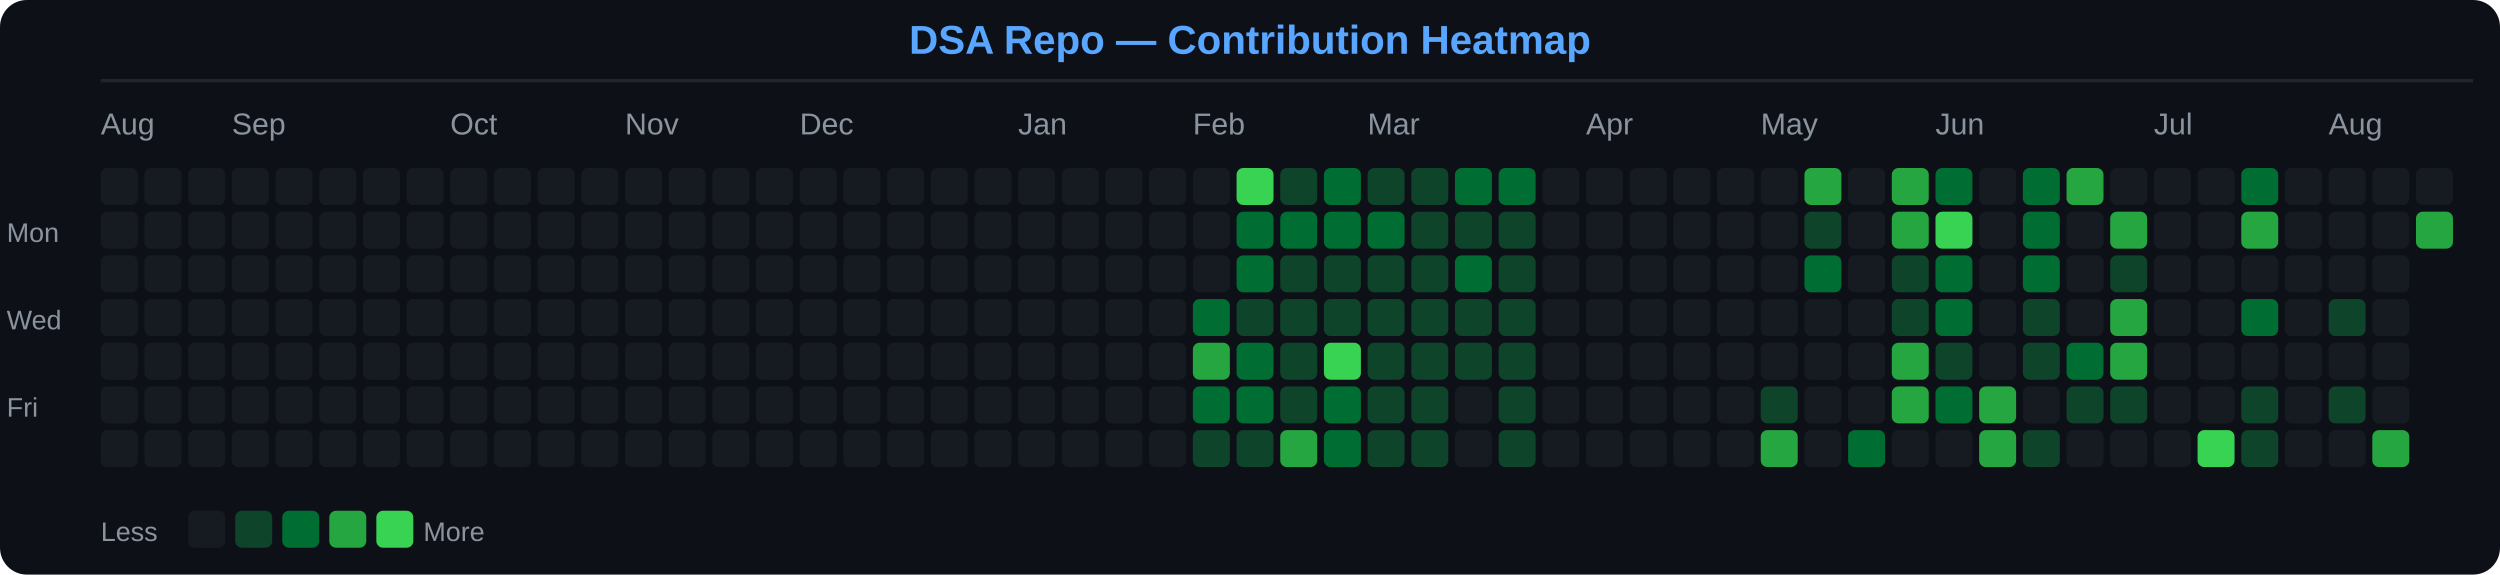
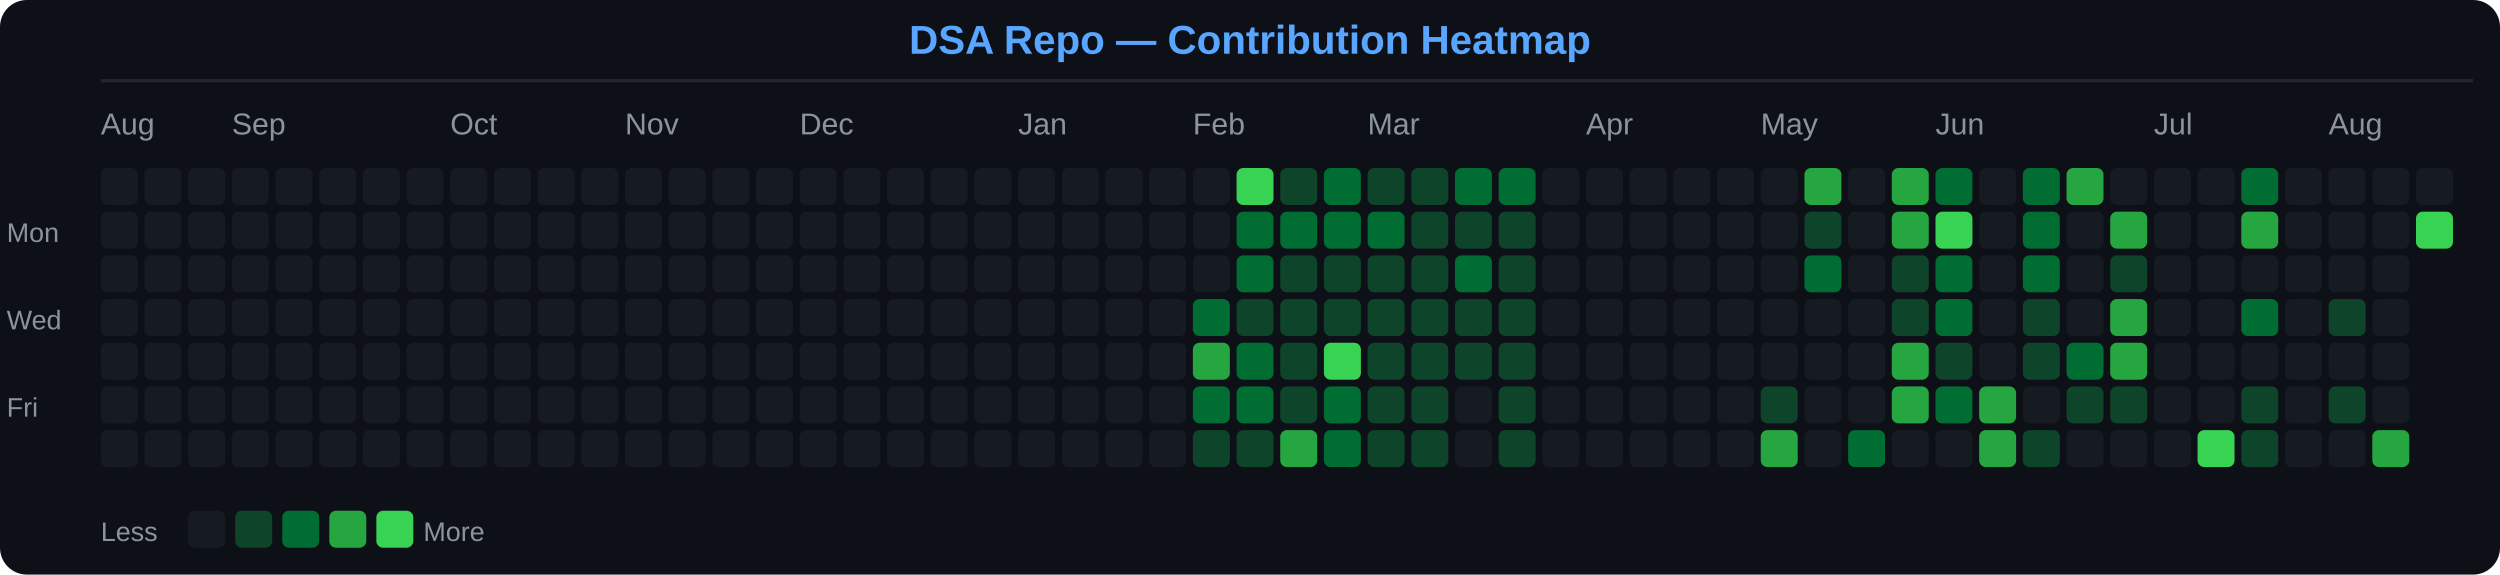
<svg xmlns="http://www.w3.org/2000/svg" width="744" height="171" viewBox="0 0 744 171">
  <rect width="744" height="171" fill="#0d1117" rx="8" />
  <text x="372" y="16" fill="#58a6ff" font-family="Arial,sans-serif" font-size="12" text-anchor="middle" font-weight="bold">DSA Repo — Contribution Heatmap</text>
  <line x1="30" y1="24" x2="736" y2="24" stroke="#21262d" stroke-width="1" />
  <text x="2" y="72" fill="#8b949e" font-family="Arial,sans-serif" font-size="8">Mon</text>
  <text x="2" y="98" fill="#8b949e" font-family="Arial,sans-serif" font-size="8">Wed</text>
  <text x="2" y="124" fill="#8b949e" font-family="Arial,sans-serif" font-size="8">Fri</text>
  <text x="30" y="40" fill="#8b949e" font-family="Arial,sans-serif" font-size="9">Aug</text>
  <rect x="30" y="50" width="11" height="11" rx="2" fill="#161b22" />
  <rect x="30" y="63" width="11" height="11" rx="2" fill="#161b22" />
  <rect x="30" y="76" width="11" height="11" rx="2" fill="#161b22" />
  <rect x="30" y="89" width="11" height="11" rx="2" fill="#161b22" />
  <rect x="30" y="102" width="11" height="11" rx="2" fill="#161b22" />
  <rect x="30" y="115" width="11" height="11" rx="2" fill="#161b22" />
  <rect x="30" y="128" width="11" height="11" rx="2" fill="#161b22" />
  <rect x="43" y="50" width="11" height="11" rx="2" fill="#161b22" />
  <rect x="43" y="63" width="11" height="11" rx="2" fill="#161b22" />
  <rect x="43" y="76" width="11" height="11" rx="2" fill="#161b22" />
  <rect x="43" y="89" width="11" height="11" rx="2" fill="#161b22" />
  <rect x="43" y="102" width="11" height="11" rx="2" fill="#161b22" />
  <rect x="43" y="115" width="11" height="11" rx="2" fill="#161b22" />
  <rect x="43" y="128" width="11" height="11" rx="2" fill="#161b22" />
  <rect x="56" y="50" width="11" height="11" rx="2" fill="#161b22" />
  <rect x="56" y="63" width="11" height="11" rx="2" fill="#161b22" />
  <rect x="56" y="76" width="11" height="11" rx="2" fill="#161b22" />
  <rect x="56" y="89" width="11" height="11" rx="2" fill="#161b22" />
  <rect x="56" y="102" width="11" height="11" rx="2" fill="#161b22" />
  <rect x="56" y="115" width="11" height="11" rx="2" fill="#161b22" />
  <rect x="56" y="128" width="11" height="11" rx="2" fill="#161b22" />
  <text x="69" y="40" fill="#8b949e" font-family="Arial,sans-serif" font-size="9">Sep</text>
  <rect x="69" y="50" width="11" height="11" rx="2" fill="#161b22" />
  <rect x="69" y="63" width="11" height="11" rx="2" fill="#161b22" />
  <rect x="69" y="76" width="11" height="11" rx="2" fill="#161b22" />
  <rect x="69" y="89" width="11" height="11" rx="2" fill="#161b22" />
  <rect x="69" y="102" width="11" height="11" rx="2" fill="#161b22" />
  <rect x="69" y="115" width="11" height="11" rx="2" fill="#161b22" />
  <rect x="69" y="128" width="11" height="11" rx="2" fill="#161b22" />
  <rect x="82" y="50" width="11" height="11" rx="2" fill="#161b22" />
  <rect x="82" y="63" width="11" height="11" rx="2" fill="#161b22" />
  <rect x="82" y="76" width="11" height="11" rx="2" fill="#161b22" />
  <rect x="82" y="89" width="11" height="11" rx="2" fill="#161b22" />
  <rect x="82" y="102" width="11" height="11" rx="2" fill="#161b22" />
  <rect x="82" y="115" width="11" height="11" rx="2" fill="#161b22" />
  <rect x="82" y="128" width="11" height="11" rx="2" fill="#161b22" />
  <rect x="95" y="50" width="11" height="11" rx="2" fill="#161b22" />
  <rect x="95" y="63" width="11" height="11" rx="2" fill="#161b22" />
  <rect x="95" y="76" width="11" height="11" rx="2" fill="#161b22" />
  <rect x="95" y="89" width="11" height="11" rx="2" fill="#161b22" />
  <rect x="95" y="102" width="11" height="11" rx="2" fill="#161b22" />
  <rect x="95" y="115" width="11" height="11" rx="2" fill="#161b22" />
  <rect x="95" y="128" width="11" height="11" rx="2" fill="#161b22" />
  <rect x="108" y="50" width="11" height="11" rx="2" fill="#161b22" />
  <rect x="108" y="63" width="11" height="11" rx="2" fill="#161b22" />
  <rect x="108" y="76" width="11" height="11" rx="2" fill="#161b22" />
  <rect x="108" y="89" width="11" height="11" rx="2" fill="#161b22" />
  <rect x="108" y="102" width="11" height="11" rx="2" fill="#161b22" />
  <rect x="108" y="115" width="11" height="11" rx="2" fill="#161b22" />
  <rect x="108" y="128" width="11" height="11" rx="2" fill="#161b22" />
  <rect x="121" y="50" width="11" height="11" rx="2" fill="#161b22" />
  <rect x="121" y="63" width="11" height="11" rx="2" fill="#161b22" />
  <rect x="121" y="76" width="11" height="11" rx="2" fill="#161b22" />
  <rect x="121" y="89" width="11" height="11" rx="2" fill="#161b22" />
  <rect x="121" y="102" width="11" height="11" rx="2" fill="#161b22" />
  <rect x="121" y="115" width="11" height="11" rx="2" fill="#161b22" />
  <rect x="121" y="128" width="11" height="11" rx="2" fill="#161b22" />
  <text x="134" y="40" fill="#8b949e" font-family="Arial,sans-serif" font-size="9">Oct</text>
  <rect x="134" y="50" width="11" height="11" rx="2" fill="#161b22" />
  <rect x="134" y="63" width="11" height="11" rx="2" fill="#161b22" />
  <rect x="134" y="76" width="11" height="11" rx="2" fill="#161b22" />
  <rect x="134" y="89" width="11" height="11" rx="2" fill="#161b22" />
  <rect x="134" y="102" width="11" height="11" rx="2" fill="#161b22" />
  <rect x="134" y="115" width="11" height="11" rx="2" fill="#161b22" />
  <rect x="134" y="128" width="11" height="11" rx="2" fill="#161b22" />
  <rect x="147" y="50" width="11" height="11" rx="2" fill="#161b22" />
  <rect x="147" y="63" width="11" height="11" rx="2" fill="#161b22" />
  <rect x="147" y="76" width="11" height="11" rx="2" fill="#161b22" />
  <rect x="147" y="89" width="11" height="11" rx="2" fill="#161b22" />
  <rect x="147" y="102" width="11" height="11" rx="2" fill="#161b22" />
  <rect x="147" y="115" width="11" height="11" rx="2" fill="#161b22" />
  <rect x="147" y="128" width="11" height="11" rx="2" fill="#161b22" />
  <rect x="160" y="50" width="11" height="11" rx="2" fill="#161b22" />
  <rect x="160" y="63" width="11" height="11" rx="2" fill="#161b22" />
  <rect x="160" y="76" width="11" height="11" rx="2" fill="#161b22" />
  <rect x="160" y="89" width="11" height="11" rx="2" fill="#161b22" />
  <rect x="160" y="102" width="11" height="11" rx="2" fill="#161b22" />
  <rect x="160" y="115" width="11" height="11" rx="2" fill="#161b22" />
  <rect x="160" y="128" width="11" height="11" rx="2" fill="#161b22" />
  <rect x="173" y="50" width="11" height="11" rx="2" fill="#161b22" />
  <rect x="173" y="63" width="11" height="11" rx="2" fill="#161b22" />
  <rect x="173" y="76" width="11" height="11" rx="2" fill="#161b22" />
  <rect x="173" y="89" width="11" height="11" rx="2" fill="#161b22" />
  <rect x="173" y="102" width="11" height="11" rx="2" fill="#161b22" />
  <rect x="173" y="115" width="11" height="11" rx="2" fill="#161b22" />
  <rect x="173" y="128" width="11" height="11" rx="2" fill="#161b22" />
  <text x="186" y="40" fill="#8b949e" font-family="Arial,sans-serif" font-size="9">Nov</text>
  <rect x="186" y="50" width="11" height="11" rx="2" fill="#161b22" />
  <rect x="186" y="63" width="11" height="11" rx="2" fill="#161b22" />
  <rect x="186" y="76" width="11" height="11" rx="2" fill="#161b22" />
  <rect x="186" y="89" width="11" height="11" rx="2" fill="#161b22" />
  <rect x="186" y="102" width="11" height="11" rx="2" fill="#161b22" />
  <rect x="186" y="115" width="11" height="11" rx="2" fill="#161b22" />
  <rect x="186" y="128" width="11" height="11" rx="2" fill="#161b22" />
  <rect x="199" y="50" width="11" height="11" rx="2" fill="#161b22" />
  <rect x="199" y="63" width="11" height="11" rx="2" fill="#161b22" />
  <rect x="199" y="76" width="11" height="11" rx="2" fill="#161b22" />
  <rect x="199" y="89" width="11" height="11" rx="2" fill="#161b22" />
  <rect x="199" y="102" width="11" height="11" rx="2" fill="#161b22" />
  <rect x="199" y="115" width="11" height="11" rx="2" fill="#161b22" />
  <rect x="199" y="128" width="11" height="11" rx="2" fill="#161b22" />
  <rect x="212" y="50" width="11" height="11" rx="2" fill="#161b22" />
  <rect x="212" y="63" width="11" height="11" rx="2" fill="#161b22" />
  <rect x="212" y="76" width="11" height="11" rx="2" fill="#161b22" />
  <rect x="212" y="89" width="11" height="11" rx="2" fill="#161b22" />
  <rect x="212" y="102" width="11" height="11" rx="2" fill="#161b22" />
  <rect x="212" y="115" width="11" height="11" rx="2" fill="#161b22" />
  <rect x="212" y="128" width="11" height="11" rx="2" fill="#161b22" />
  <rect x="225" y="50" width="11" height="11" rx="2" fill="#161b22" />
  <rect x="225" y="63" width="11" height="11" rx="2" fill="#161b22" />
  <rect x="225" y="76" width="11" height="11" rx="2" fill="#161b22" />
  <rect x="225" y="89" width="11" height="11" rx="2" fill="#161b22" />
  <rect x="225" y="102" width="11" height="11" rx="2" fill="#161b22" />
  <rect x="225" y="115" width="11" height="11" rx="2" fill="#161b22" />
  <rect x="225" y="128" width="11" height="11" rx="2" fill="#161b22" />
  <text x="238" y="40" fill="#8b949e" font-family="Arial,sans-serif" font-size="9">Dec</text>
  <rect x="238" y="50" width="11" height="11" rx="2" fill="#161b22" />
  <rect x="238" y="63" width="11" height="11" rx="2" fill="#161b22" />
  <rect x="238" y="76" width="11" height="11" rx="2" fill="#161b22" />
  <rect x="238" y="89" width="11" height="11" rx="2" fill="#161b22" />
  <rect x="238" y="102" width="11" height="11" rx="2" fill="#161b22" />
  <rect x="238" y="115" width="11" height="11" rx="2" fill="#161b22" />
  <rect x="238" y="128" width="11" height="11" rx="2" fill="#161b22" />
  <rect x="251" y="50" width="11" height="11" rx="2" fill="#161b22" />
  <rect x="251" y="63" width="11" height="11" rx="2" fill="#161b22" />
  <rect x="251" y="76" width="11" height="11" rx="2" fill="#161b22" />
  <rect x="251" y="89" width="11" height="11" rx="2" fill="#161b22" />
  <rect x="251" y="102" width="11" height="11" rx="2" fill="#161b22" />
  <rect x="251" y="115" width="11" height="11" rx="2" fill="#161b22" />
  <rect x="251" y="128" width="11" height="11" rx="2" fill="#161b22" />
  <rect x="264" y="50" width="11" height="11" rx="2" fill="#161b22" />
  <rect x="264" y="63" width="11" height="11" rx="2" fill="#161b22" />
  <rect x="264" y="76" width="11" height="11" rx="2" fill="#161b22" />
  <rect x="264" y="89" width="11" height="11" rx="2" fill="#161b22" />
  <rect x="264" y="102" width="11" height="11" rx="2" fill="#161b22" />
  <rect x="264" y="115" width="11" height="11" rx="2" fill="#161b22" />
  <rect x="264" y="128" width="11" height="11" rx="2" fill="#161b22" />
  <rect x="277" y="50" width="11" height="11" rx="2" fill="#161b22" />
  <rect x="277" y="63" width="11" height="11" rx="2" fill="#161b22" />
  <rect x="277" y="76" width="11" height="11" rx="2" fill="#161b22" />
  <rect x="277" y="89" width="11" height="11" rx="2" fill="#161b22" />
  <rect x="277" y="102" width="11" height="11" rx="2" fill="#161b22" />
  <rect x="277" y="115" width="11" height="11" rx="2" fill="#161b22" />
  <rect x="277" y="128" width="11" height="11" rx="2" fill="#161b22" />
  <rect x="290" y="50" width="11" height="11" rx="2" fill="#161b22" />
  <rect x="290" y="63" width="11" height="11" rx="2" fill="#161b22" />
  <rect x="290" y="76" width="11" height="11" rx="2" fill="#161b22" />
  <rect x="290" y="89" width="11" height="11" rx="2" fill="#161b22" />
  <rect x="290" y="102" width="11" height="11" rx="2" fill="#161b22" />
  <rect x="290" y="115" width="11" height="11" rx="2" fill="#161b22" />
  <rect x="290" y="128" width="11" height="11" rx="2" fill="#161b22" />
  <text x="303" y="40" fill="#8b949e" font-family="Arial,sans-serif" font-size="9">Jan</text>
  <rect x="303" y="50" width="11" height="11" rx="2" fill="#161b22" />
  <rect x="303" y="63" width="11" height="11" rx="2" fill="#161b22" />
  <rect x="303" y="76" width="11" height="11" rx="2" fill="#161b22" />
  <rect x="303" y="89" width="11" height="11" rx="2" fill="#161b22" />
  <rect x="303" y="102" width="11" height="11" rx="2" fill="#161b22" />
  <rect x="303" y="115" width="11" height="11" rx="2" fill="#161b22" />
  <rect x="303" y="128" width="11" height="11" rx="2" fill="#161b22" />
  <rect x="316" y="50" width="11" height="11" rx="2" fill="#161b22" />
  <rect x="316" y="63" width="11" height="11" rx="2" fill="#161b22" />
  <rect x="316" y="76" width="11" height="11" rx="2" fill="#161b22" />
  <rect x="316" y="89" width="11" height="11" rx="2" fill="#161b22" />
  <rect x="316" y="102" width="11" height="11" rx="2" fill="#161b22" />
  <rect x="316" y="115" width="11" height="11" rx="2" fill="#161b22" />
  <rect x="316" y="128" width="11" height="11" rx="2" fill="#161b22" />
  <rect x="329" y="50" width="11" height="11" rx="2" fill="#161b22" />
  <rect x="329" y="63" width="11" height="11" rx="2" fill="#161b22" />
  <rect x="329" y="76" width="11" height="11" rx="2" fill="#161b22" />
  <rect x="329" y="89" width="11" height="11" rx="2" fill="#161b22" />
  <rect x="329" y="102" width="11" height="11" rx="2" fill="#161b22" />
  <rect x="329" y="115" width="11" height="11" rx="2" fill="#161b22" />
  <rect x="329" y="128" width="11" height="11" rx="2" fill="#161b22" />
  <rect x="342" y="50" width="11" height="11" rx="2" fill="#161b22" />
  <rect x="342" y="63" width="11" height="11" rx="2" fill="#161b22" />
  <rect x="342" y="76" width="11" height="11" rx="2" fill="#161b22" />
  <rect x="342" y="89" width="11" height="11" rx="2" fill="#161b22" />
  <rect x="342" y="102" width="11" height="11" rx="2" fill="#161b22" />
  <rect x="342" y="115" width="11" height="11" rx="2" fill="#161b22" />
  <rect x="342" y="128" width="11" height="11" rx="2" fill="#161b22" />
  <text x="355" y="40" fill="#8b949e" font-family="Arial,sans-serif" font-size="9">Feb</text>
  <rect x="355" y="50" width="11" height="11" rx="2" fill="#161b22" />
  <rect x="355" y="63" width="11" height="11" rx="2" fill="#161b22" />
  <rect x="355" y="76" width="11" height="11" rx="2" fill="#161b22" />
  <rect x="355" y="89" width="11" height="11" rx="2" fill="#006d32" />
  <rect x="355" y="102" width="11" height="11" rx="2" fill="#26a641" />
  <rect x="355" y="115" width="11" height="11" rx="2" fill="#006d32" />
  <rect x="355" y="128" width="11" height="11" rx="2" fill="#0e4429" />
  <rect x="368" y="50" width="11" height="11" rx="2" fill="#39d353" />
  <rect x="368" y="63" width="11" height="11" rx="2" fill="#006d32" />
  <rect x="368" y="76" width="11" height="11" rx="2" fill="#006d32" />
  <rect x="368" y="89" width="11" height="11" rx="2" fill="#0e4429" />
  <rect x="368" y="102" width="11" height="11" rx="2" fill="#006d32" />
  <rect x="368" y="115" width="11" height="11" rx="2" fill="#006d32" />
  <rect x="368" y="128" width="11" height="11" rx="2" fill="#0e4429" />
  <rect x="381" y="50" width="11" height="11" rx="2" fill="#0e4429" />
  <rect x="381" y="63" width="11" height="11" rx="2" fill="#006d32" />
  <rect x="381" y="76" width="11" height="11" rx="2" fill="#0e4429" />
  <rect x="381" y="89" width="11" height="11" rx="2" fill="#0e4429" />
  <rect x="381" y="102" width="11" height="11" rx="2" fill="#0e4429" />
  <rect x="381" y="115" width="11" height="11" rx="2" fill="#0e4429" />
  <rect x="381" y="128" width="11" height="11" rx="2" fill="#26a641" />
  <rect x="394" y="50" width="11" height="11" rx="2" fill="#006d32" />
  <rect x="394" y="63" width="11" height="11" rx="2" fill="#006d32" />
  <rect x="394" y="76" width="11" height="11" rx="2" fill="#0e4429" />
  <rect x="394" y="89" width="11" height="11" rx="2" fill="#0e4429" />
  <rect x="394" y="102" width="11" height="11" rx="2" fill="#39d353" />
  <rect x="394" y="115" width="11" height="11" rx="2" fill="#006d32" />
  <rect x="394" y="128" width="11" height="11" rx="2" fill="#006d32" />
  <text x="407" y="40" fill="#8b949e" font-family="Arial,sans-serif" font-size="9">Mar</text>
  <rect x="407" y="50" width="11" height="11" rx="2" fill="#0e4429" />
  <rect x="407" y="63" width="11" height="11" rx="2" fill="#006d32" />
  <rect x="407" y="76" width="11" height="11" rx="2" fill="#0e4429" />
  <rect x="407" y="89" width="11" height="11" rx="2" fill="#0e4429" />
  <rect x="407" y="102" width="11" height="11" rx="2" fill="#0e4429" />
  <rect x="407" y="115" width="11" height="11" rx="2" fill="#0e4429" />
  <rect x="407" y="128" width="11" height="11" rx="2" fill="#0e4429" />
  <rect x="420" y="50" width="11" height="11" rx="2" fill="#0e4429" />
  <rect x="420" y="63" width="11" height="11" rx="2" fill="#0e4429" />
  <rect x="420" y="76" width="11" height="11" rx="2" fill="#0e4429" />
  <rect x="420" y="89" width="11" height="11" rx="2" fill="#0e4429" />
  <rect x="420" y="102" width="11" height="11" rx="2" fill="#0e4429" />
  <rect x="420" y="115" width="11" height="11" rx="2" fill="#0e4429" />
  <rect x="420" y="128" width="11" height="11" rx="2" fill="#0e4429" />
  <rect x="433" y="50" width="11" height="11" rx="2" fill="#006d32" />
  <rect x="433" y="63" width="11" height="11" rx="2" fill="#0e4429" />
  <rect x="433" y="76" width="11" height="11" rx="2" fill="#006d32" />
  <rect x="433" y="89" width="11" height="11" rx="2" fill="#0e4429" />
  <rect x="433" y="102" width="11" height="11" rx="2" fill="#0e4429" />
  <rect x="433" y="115" width="11" height="11" rx="2" fill="#161b22" />
  <rect x="433" y="128" width="11" height="11" rx="2" fill="#161b22" />
  <rect x="446" y="50" width="11" height="11" rx="2" fill="#006d32" />
  <rect x="446" y="63" width="11" height="11" rx="2" fill="#0e4429" />
  <rect x="446" y="76" width="11" height="11" rx="2" fill="#0e4429" />
  <rect x="446" y="89" width="11" height="11" rx="2" fill="#0e4429" />
  <rect x="446" y="102" width="11" height="11" rx="2" fill="#0e4429" />
  <rect x="446" y="115" width="11" height="11" rx="2" fill="#0e4429" />
  <rect x="446" y="128" width="11" height="11" rx="2" fill="#0e4429" />
  <rect x="459" y="50" width="11" height="11" rx="2" fill="#161b22" />
  <rect x="459" y="63" width="11" height="11" rx="2" fill="#161b22" />
  <rect x="459" y="76" width="11" height="11" rx="2" fill="#161b22" />
  <rect x="459" y="89" width="11" height="11" rx="2" fill="#161b22" />
  <rect x="459" y="102" width="11" height="11" rx="2" fill="#161b22" />
  <rect x="459" y="115" width="11" height="11" rx="2" fill="#161b22" />
  <rect x="459" y="128" width="11" height="11" rx="2" fill="#161b22" />
  <text x="472" y="40" fill="#8b949e" font-family="Arial,sans-serif" font-size="9">Apr</text>
  <rect x="472" y="50" width="11" height="11" rx="2" fill="#161b22" />
  <rect x="472" y="63" width="11" height="11" rx="2" fill="#161b22" />
  <rect x="472" y="76" width="11" height="11" rx="2" fill="#161b22" />
  <rect x="472" y="89" width="11" height="11" rx="2" fill="#161b22" />
  <rect x="472" y="102" width="11" height="11" rx="2" fill="#161b22" />
  <rect x="472" y="115" width="11" height="11" rx="2" fill="#161b22" />
  <rect x="472" y="128" width="11" height="11" rx="2" fill="#161b22" />
  <rect x="485" y="50" width="11" height="11" rx="2" fill="#161b22" />
  <rect x="485" y="63" width="11" height="11" rx="2" fill="#161b22" />
  <rect x="485" y="76" width="11" height="11" rx="2" fill="#161b22" />
  <rect x="485" y="89" width="11" height="11" rx="2" fill="#161b22" />
  <rect x="485" y="102" width="11" height="11" rx="2" fill="#161b22" />
  <rect x="485" y="115" width="11" height="11" rx="2" fill="#161b22" />
  <rect x="485" y="128" width="11" height="11" rx="2" fill="#161b22" />
  <rect x="498" y="50" width="11" height="11" rx="2" fill="#161b22" />
  <rect x="498" y="63" width="11" height="11" rx="2" fill="#161b22" />
  <rect x="498" y="76" width="11" height="11" rx="2" fill="#161b22" />
  <rect x="498" y="89" width="11" height="11" rx="2" fill="#161b22" />
  <rect x="498" y="102" width="11" height="11" rx="2" fill="#161b22" />
  <rect x="498" y="115" width="11" height="11" rx="2" fill="#161b22" />
  <rect x="498" y="128" width="11" height="11" rx="2" fill="#161b22" />
  <rect x="511" y="50" width="11" height="11" rx="2" fill="#161b22" />
  <rect x="511" y="63" width="11" height="11" rx="2" fill="#161b22" />
  <rect x="511" y="76" width="11" height="11" rx="2" fill="#161b22" />
  <rect x="511" y="89" width="11" height="11" rx="2" fill="#161b22" />
  <rect x="511" y="102" width="11" height="11" rx="2" fill="#161b22" />
  <rect x="511" y="115" width="11" height="11" rx="2" fill="#161b22" />
  <rect x="511" y="128" width="11" height="11" rx="2" fill="#161b22" />
  <text x="524" y="40" fill="#8b949e" font-family="Arial,sans-serif" font-size="9">May</text>
  <rect x="524" y="50" width="11" height="11" rx="2" fill="#161b22" />
  <rect x="524" y="63" width="11" height="11" rx="2" fill="#161b22" />
  <rect x="524" y="76" width="11" height="11" rx="2" fill="#161b22" />
  <rect x="524" y="89" width="11" height="11" rx="2" fill="#161b22" />
  <rect x="524" y="102" width="11" height="11" rx="2" fill="#161b22" />
  <rect x="524" y="115" width="11" height="11" rx="2" fill="#0e4429" />
  <rect x="524" y="128" width="11" height="11" rx="2" fill="#26a641" />
  <rect x="537" y="50" width="11" height="11" rx="2" fill="#26a641" />
  <rect x="537" y="63" width="11" height="11" rx="2" fill="#0e4429" />
  <rect x="537" y="76" width="11" height="11" rx="2" fill="#006d32" />
  <rect x="537" y="89" width="11" height="11" rx="2" fill="#161b22" />
  <rect x="537" y="102" width="11" height="11" rx="2" fill="#161b22" />
  <rect x="537" y="115" width="11" height="11" rx="2" fill="#161b22" />
  <rect x="537" y="128" width="11" height="11" rx="2" fill="#161b22" />
  <rect x="550" y="50" width="11" height="11" rx="2" fill="#161b22" />
  <rect x="550" y="63" width="11" height="11" rx="2" fill="#161b22" />
  <rect x="550" y="76" width="11" height="11" rx="2" fill="#161b22" />
  <rect x="550" y="89" width="11" height="11" rx="2" fill="#161b22" />
  <rect x="550" y="102" width="11" height="11" rx="2" fill="#161b22" />
  <rect x="550" y="115" width="11" height="11" rx="2" fill="#161b22" />
  <rect x="550" y="128" width="11" height="11" rx="2" fill="#006d32" />
  <rect x="563" y="50" width="11" height="11" rx="2" fill="#26a641" />
  <rect x="563" y="63" width="11" height="11" rx="2" fill="#26a641" />
  <rect x="563" y="76" width="11" height="11" rx="2" fill="#0e4429" />
  <rect x="563" y="89" width="11" height="11" rx="2" fill="#0e4429" />
  <rect x="563" y="102" width="11" height="11" rx="2" fill="#26a641" />
  <rect x="563" y="115" width="11" height="11" rx="2" fill="#26a641" />
  <rect x="563" y="128" width="11" height="11" rx="2" fill="#161b22" />
  <text x="576" y="40" fill="#8b949e" font-family="Arial,sans-serif" font-size="9">Jun</text>
  <rect x="576" y="50" width="11" height="11" rx="2" fill="#006d32" />
  <rect x="576" y="63" width="11" height="11" rx="2" fill="#39d353" />
  <rect x="576" y="76" width="11" height="11" rx="2" fill="#006d32" />
  <rect x="576" y="89" width="11" height="11" rx="2" fill="#006d32" />
  <rect x="576" y="102" width="11" height="11" rx="2" fill="#0e4429" />
  <rect x="576" y="115" width="11" height="11" rx="2" fill="#006d32" />
  <rect x="576" y="128" width="11" height="11" rx="2" fill="#161b22" />
  <rect x="589" y="50" width="11" height="11" rx="2" fill="#161b22" />
  <rect x="589" y="63" width="11" height="11" rx="2" fill="#161b22" />
  <rect x="589" y="76" width="11" height="11" rx="2" fill="#161b22" />
  <rect x="589" y="89" width="11" height="11" rx="2" fill="#161b22" />
  <rect x="589" y="102" width="11" height="11" rx="2" fill="#161b22" />
  <rect x="589" y="115" width="11" height="11" rx="2" fill="#26a641" />
  <rect x="589" y="128" width="11" height="11" rx="2" fill="#26a641" />
  <rect x="602" y="50" width="11" height="11" rx="2" fill="#006d32" />
  <rect x="602" y="63" width="11" height="11" rx="2" fill="#006d32" />
  <rect x="602" y="76" width="11" height="11" rx="2" fill="#006d32" />
  <rect x="602" y="89" width="11" height="11" rx="2" fill="#0e4429" />
  <rect x="602" y="102" width="11" height="11" rx="2" fill="#0e4429" />
  <rect x="602" y="115" width="11" height="11" rx="2" fill="#161b22" />
  <rect x="602" y="128" width="11" height="11" rx="2" fill="#0e4429" />
  <rect x="615" y="50" width="11" height="11" rx="2" fill="#26a641" />
  <rect x="615" y="63" width="11" height="11" rx="2" fill="#161b22" />
  <rect x="615" y="76" width="11" height="11" rx="2" fill="#161b22" />
  <rect x="615" y="89" width="11" height="11" rx="2" fill="#161b22" />
  <rect x="615" y="102" width="11" height="11" rx="2" fill="#006d32" />
  <rect x="615" y="115" width="11" height="11" rx="2" fill="#0e4429" />
  <rect x="615" y="128" width="11" height="11" rx="2" fill="#161b22" />
  <rect x="628" y="50" width="11" height="11" rx="2" fill="#161b22" />
  <rect x="628" y="63" width="11" height="11" rx="2" fill="#26a641" />
  <rect x="628" y="76" width="11" height="11" rx="2" fill="#0e4429" />
  <rect x="628" y="89" width="11" height="11" rx="2" fill="#26a641" />
  <rect x="628" y="102" width="11" height="11" rx="2" fill="#26a641" />
  <rect x="628" y="115" width="11" height="11" rx="2" fill="#0e4429" />
  <rect x="628" y="128" width="11" height="11" rx="2" fill="#161b22" />
  <text x="641" y="40" fill="#8b949e" font-family="Arial,sans-serif" font-size="9">Jul</text>
  <rect x="641" y="50" width="11" height="11" rx="2" fill="#161b22" />
  <rect x="641" y="63" width="11" height="11" rx="2" fill="#161b22" />
  <rect x="641" y="76" width="11" height="11" rx="2" fill="#161b22" />
  <rect x="641" y="89" width="11" height="11" rx="2" fill="#161b22" />
  <rect x="641" y="102" width="11" height="11" rx="2" fill="#161b22" />
  <rect x="641" y="115" width="11" height="11" rx="2" fill="#161b22" />
  <rect x="641" y="128" width="11" height="11" rx="2" fill="#161b22" />
  <rect x="654" y="50" width="11" height="11" rx="2" fill="#161b22" />
  <rect x="654" y="63" width="11" height="11" rx="2" fill="#161b22" />
  <rect x="654" y="76" width="11" height="11" rx="2" fill="#161b22" />
  <rect x="654" y="89" width="11" height="11" rx="2" fill="#161b22" />
  <rect x="654" y="102" width="11" height="11" rx="2" fill="#161b22" />
  <rect x="654" y="115" width="11" height="11" rx="2" fill="#161b22" />
  <rect x="654" y="128" width="11" height="11" rx="2" fill="#39d353" />
  <rect x="667" y="50" width="11" height="11" rx="2" fill="#006d32" />
  <rect x="667" y="63" width="11" height="11" rx="2" fill="#26a641" />
  <rect x="667" y="76" width="11" height="11" rx="2" fill="#161b22" />
  <rect x="667" y="89" width="11" height="11" rx="2" fill="#006d32" />
  <rect x="667" y="102" width="11" height="11" rx="2" fill="#161b22" />
  <rect x="667" y="115" width="11" height="11" rx="2" fill="#0e4429" />
  <rect x="667" y="128" width="11" height="11" rx="2" fill="#0e4429" />
  <rect x="680" y="50" width="11" height="11" rx="2" fill="#161b22" />
  <rect x="680" y="63" width="11" height="11" rx="2" fill="#161b22" />
  <rect x="680" y="76" width="11" height="11" rx="2" fill="#161b22" />
  <rect x="680" y="89" width="11" height="11" rx="2" fill="#161b22" />
  <rect x="680" y="102" width="11" height="11" rx="2" fill="#161b22" />
  <rect x="680" y="115" width="11" height="11" rx="2" fill="#161b22" />
  <rect x="680" y="128" width="11" height="11" rx="2" fill="#161b22" />
  <text x="693" y="40" fill="#8b949e" font-family="Arial,sans-serif" font-size="9">Aug</text>
  <rect x="693" y="50" width="11" height="11" rx="2" fill="#161b22" />
  <rect x="693" y="63" width="11" height="11" rx="2" fill="#161b22" />
  <rect x="693" y="76" width="11" height="11" rx="2" fill="#161b22" />
  <rect x="693" y="89" width="11" height="11" rx="2" fill="#0e4429" />
  <rect x="693" y="102" width="11" height="11" rx="2" fill="#161b22" />
  <rect x="693" y="115" width="11" height="11" rx="2" fill="#0e4429" />
  <rect x="693" y="128" width="11" height="11" rx="2" fill="#161b22" />
  <rect x="706" y="50" width="11" height="11" rx="2" fill="#161b22" />
  <rect x="706" y="63" width="11" height="11" rx="2" fill="#161b22" />
  <rect x="706" y="76" width="11" height="11" rx="2" fill="#161b22" />
  <rect x="706" y="89" width="11" height="11" rx="2" fill="#161b22" />
  <rect x="706" y="102" width="11" height="11" rx="2" fill="#161b22" />
  <rect x="706" y="115" width="11" height="11" rx="2" fill="#161b22" />
  <rect x="706" y="128" width="11" height="11" rx="2" fill="#26a641" />
  <rect x="719" y="50" width="11" height="11" rx="2" fill="#161b22" />
-   <rect x="719" y="63" width="11" height="11" rx="2" fill="#26a641" />
+   <rect x="719" y="63" width="11" height="11" rx="2" fill="#39d353" />
  <text x="30" y="161" fill="#8b949e" font-family="Arial,sans-serif" font-size="8">Less</text>
  <rect x="56" y="152" width="11" height="11" rx="2" fill="#161b22" />
  <rect x="70" y="152" width="11" height="11" rx="2" fill="#0e4429" />
  <rect x="84" y="152" width="11" height="11" rx="2" fill="#006d32" />
  <rect x="98" y="152" width="11" height="11" rx="2" fill="#26a641" />
  <rect x="112" y="152" width="11" height="11" rx="2" fill="#39d353" />
  <text x="126" y="161" fill="#8b949e" font-family="Arial,sans-serif" font-size="8">More</text>
</svg>
